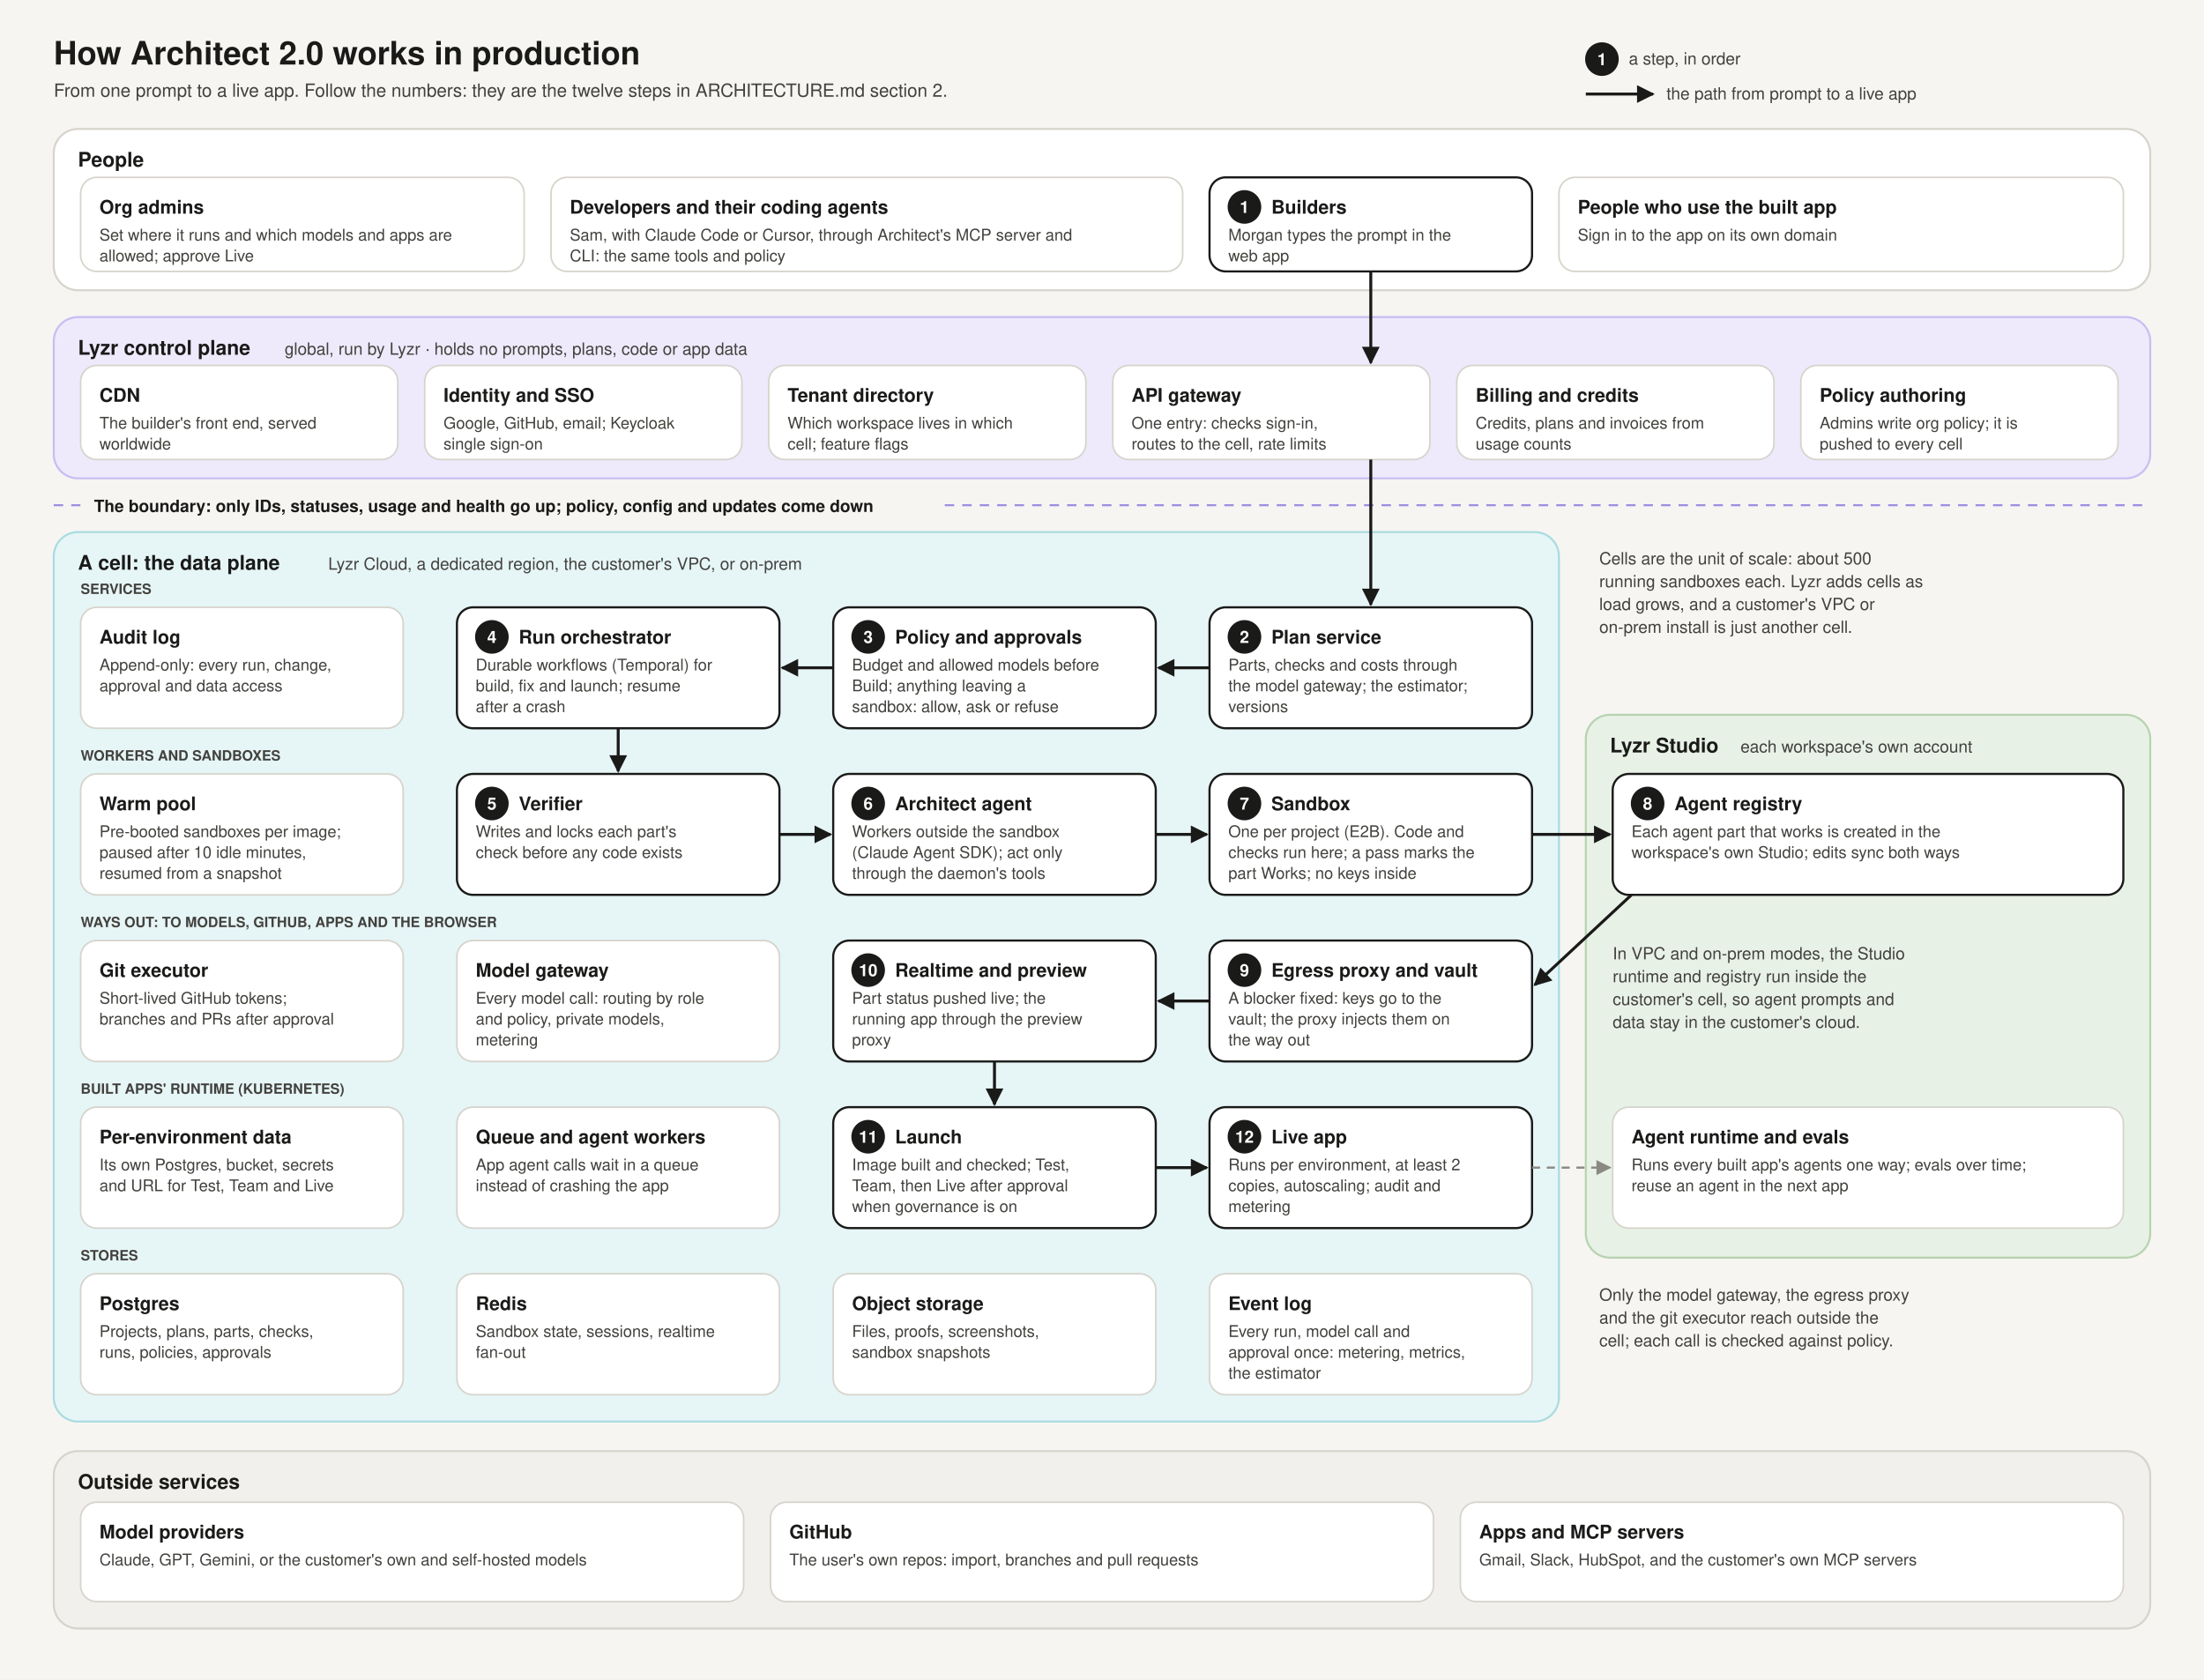
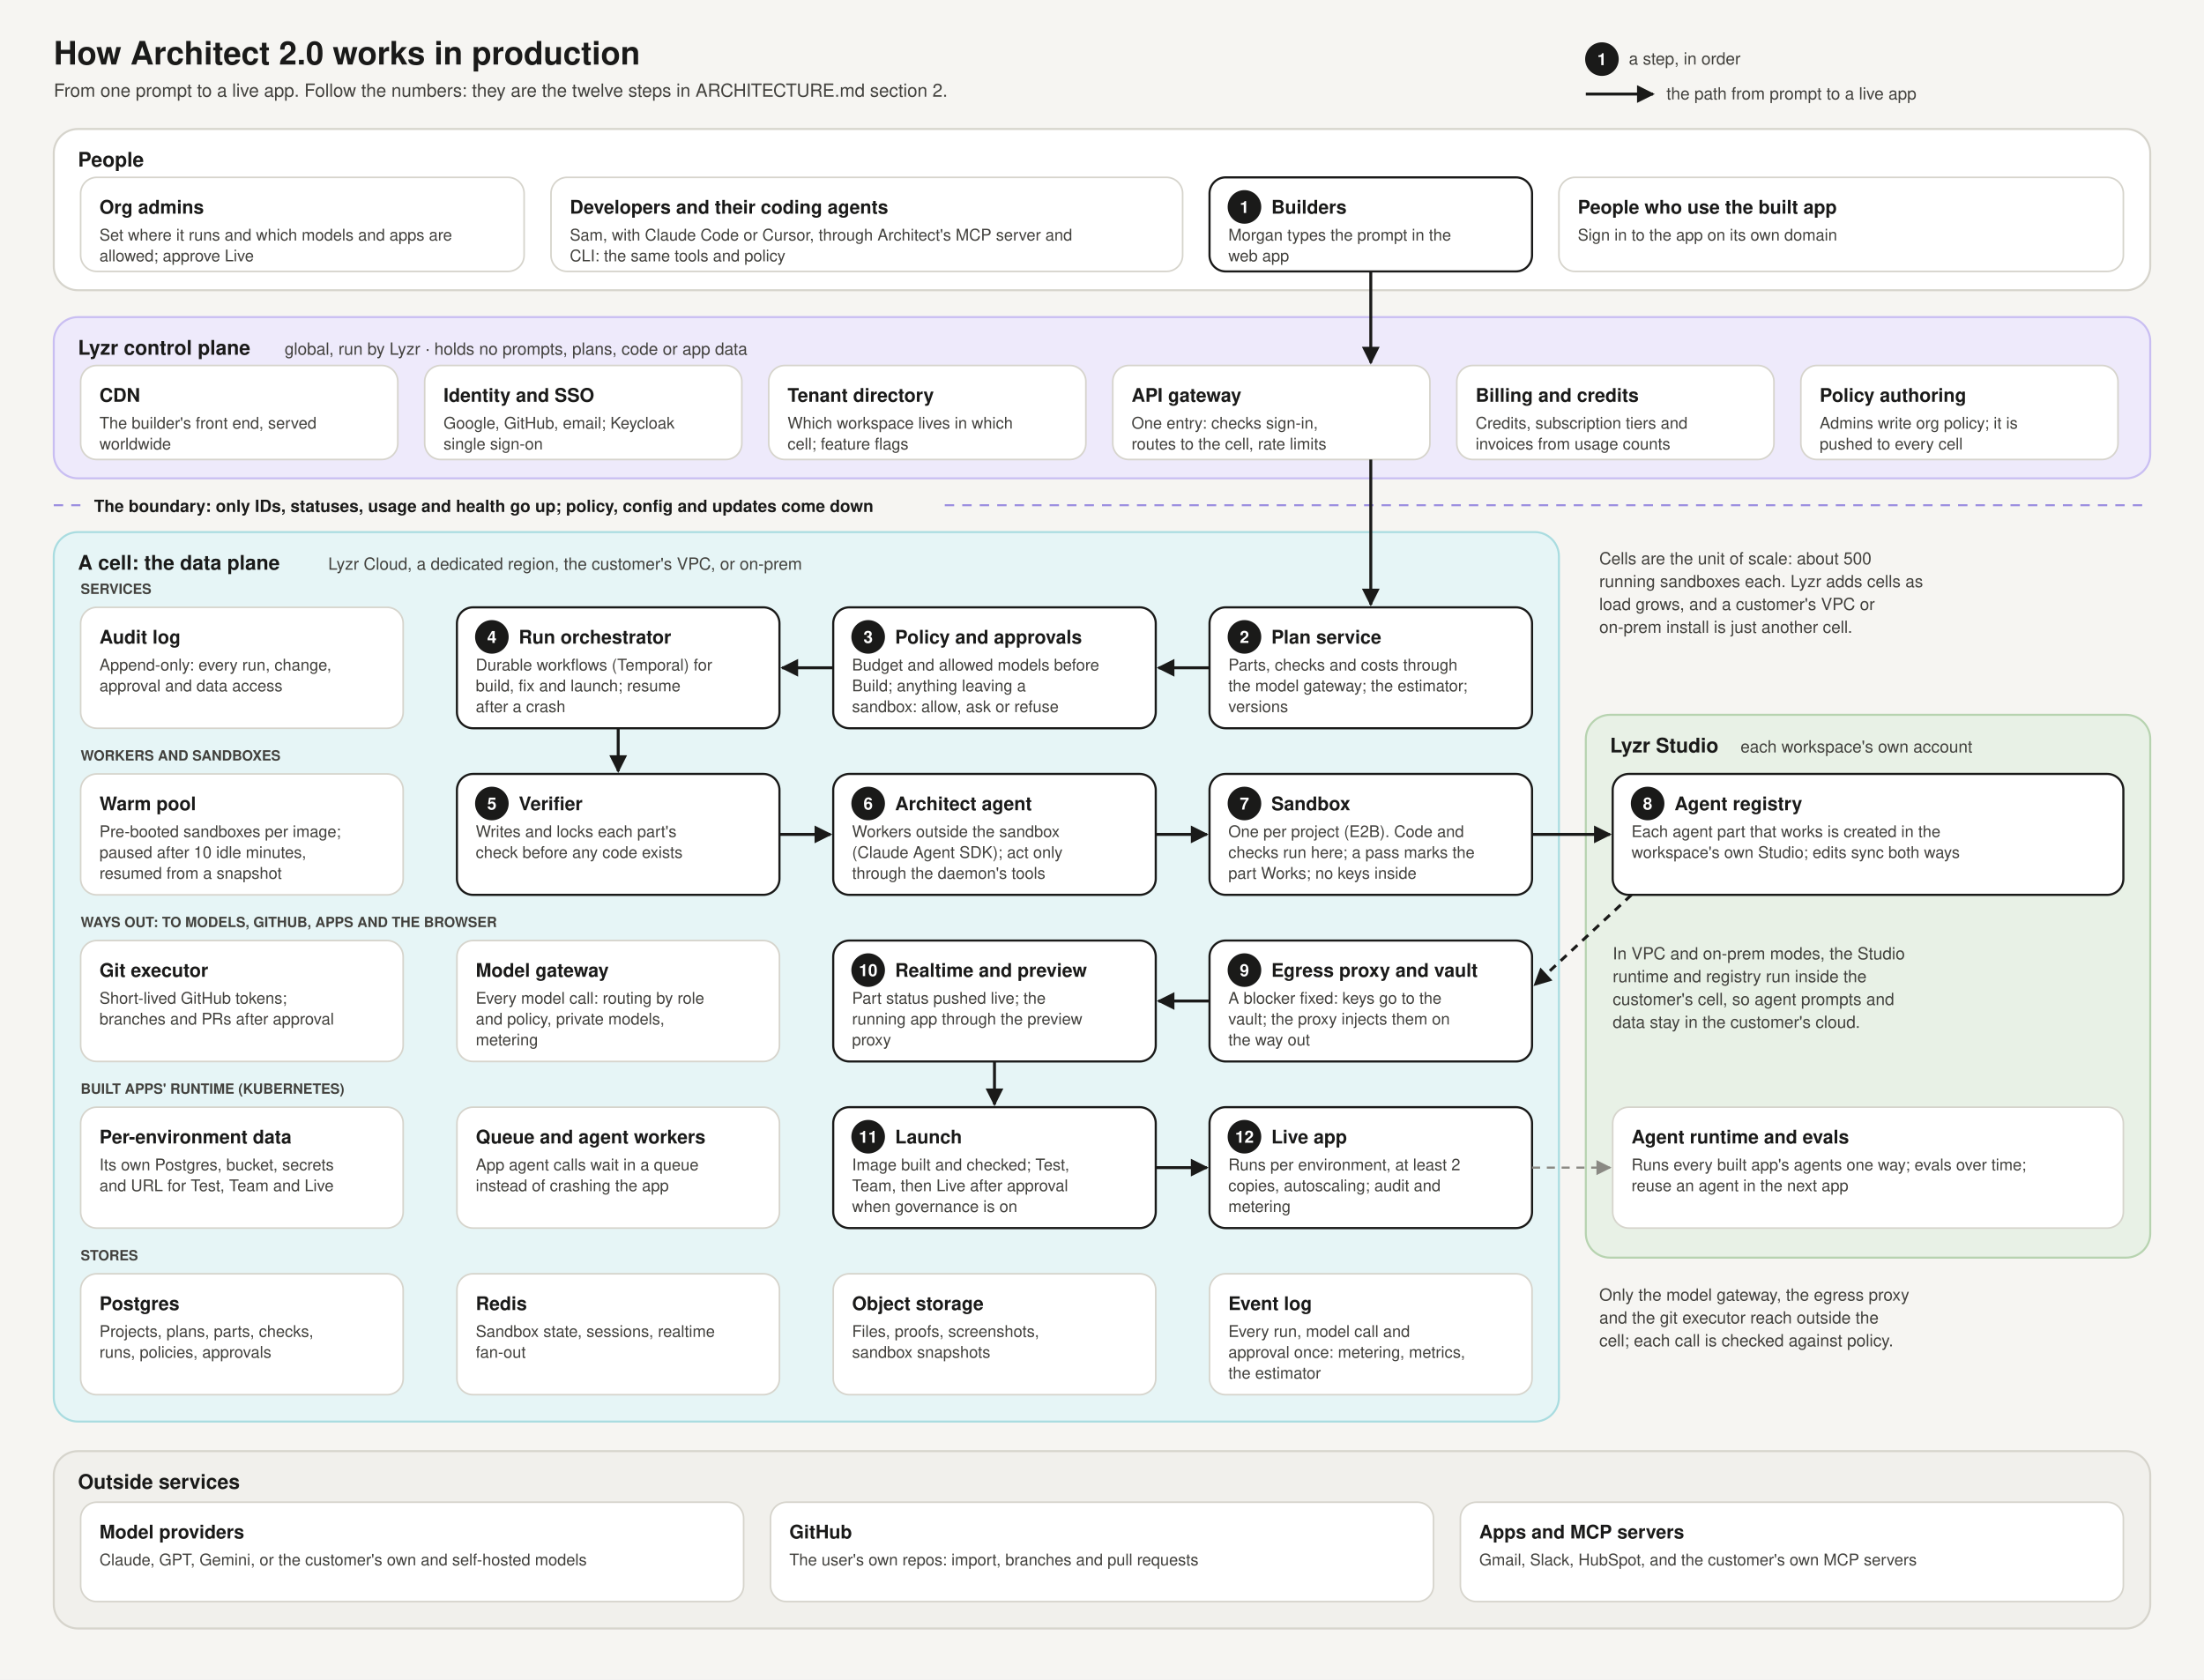
<svg xmlns="http://www.w3.org/2000/svg" viewBox="0 0 1640 1250" width="1640" height="1250" font-family="Helvetica, Arial, sans-serif">
  <defs>
    <marker id="p" viewBox="0 0 10 10" refX="9" refY="5" markerWidth="6" markerHeight="6" orient="auto-start-reverse">
      <path d="M0,0 L10,5 L0,10 z" fill="#1A1A19" />
    </marker>
    <marker id="g" viewBox="0 0 10 10" refX="9" refY="5" markerWidth="7" markerHeight="7" orient="auto-start-reverse">
      <path d="M0,0 L10,5 L0,10 z" fill="#8A8983" />
    </marker>
  </defs>
  <rect width="1640" height="1250" fill="#F6F5F2" />
  <text x="40" y="48" font-size="24" font-weight="700" fill="#1A1A19" text-anchor="start">How Architect 2.0 works in production</text>
  <text x="40" y="72" font-size="13.5" font-weight="400" fill="#42413D" text-anchor="start">From one prompt to a live app. Follow the numbers: they are the twelve steps in ARCHITECTURE.md section 2.</text>
  <circle cx="1192" cy="44" r="12.5" fill="#1A1A19" />
  <text x="1192" y="48.5" font-size="12.5" font-weight="700" fill="#FFFFFF" text-anchor="middle">1</text>
  <text x="1212" y="48" font-size="12.5" font-weight="400" fill="#42413D" text-anchor="start">a step, in order</text>
  <line x1="1180" y1="70" x2="1230" y2="70" stroke="#1A1A19" stroke-width="2.2" marker-end="url(#p)" />
  <text x="1240" y="74" font-size="12.5" font-weight="400" fill="#42413D" text-anchor="start">the path from prompt to a live app</text>
  <rect x="40" y="96" width="1560" height="120" rx="18" fill="#FFFFFF" stroke="#D6D4CC" stroke-width="1.5" />
  <text x="58" y="124" font-size="15" font-weight="700" fill="#1A1A19" text-anchor="start">People</text>
  <rect x="60" y="132" width="330" height="70" rx="12" fill="#FFFFFF" stroke="#D6D4CC" stroke-width="1.2" />
  <text x="74" y="159" font-size="14" font-weight="700" fill="#1A1A19" text-anchor="start">Org admins</text>
  <text x="74" y="179.0" font-size="12" font-weight="400" fill="#42413D" text-anchor="start">Set where it runs and which models and apps are</text>
  <text x="74" y="194.5" font-size="12" font-weight="400" fill="#42413D" text-anchor="start">allowed; approve Live</text>
  <rect x="410" y="132" width="470" height="70" rx="12" fill="#FFFFFF" stroke="#D6D4CC" stroke-width="1.2" />
  <text x="424" y="159" font-size="14" font-weight="700" fill="#1A1A19" text-anchor="start">Developers and their coding agents</text>
  <text x="424" y="179.0" font-size="12" font-weight="400" fill="#42413D" text-anchor="start">Sam, with Claude Code or Cursor, through Architect's MCP server and</text>
  <text x="424" y="194.5" font-size="12" font-weight="400" fill="#42413D" text-anchor="start">CLI: the same tools and policy</text>
  <rect x="900" y="132" width="240" height="70" rx="12" fill="#FFFFFF" stroke="#1A1A19" stroke-width="1.6" />
  <circle cx="926" cy="154" r="12.5" fill="#1A1A19" />
  <text x="926" y="158.5" font-size="12.5" font-weight="700" fill="#FFFFFF" text-anchor="middle">1</text>
  <text x="946" y="159" font-size="14" font-weight="700" fill="#1A1A19" text-anchor="start">Builders</text>
  <text x="914" y="179.0" font-size="12" font-weight="400" fill="#42413D" text-anchor="start">Morgan types the prompt in the</text>
  <text x="914" y="194.5" font-size="12" font-weight="400" fill="#42413D" text-anchor="start">web app</text>
  <rect x="1160" y="132" width="420" height="70" rx="12" fill="#FFFFFF" stroke="#D6D4CC" stroke-width="1.2" />
  <text x="1174" y="159" font-size="14" font-weight="700" fill="#1A1A19" text-anchor="start">People who use the built app</text>
  <text x="1174" y="179.0" font-size="12" font-weight="400" fill="#42413D" text-anchor="start">Sign in to the app on its own domain</text>
  <rect x="40" y="236" width="1560" height="120" rx="18" fill="#EEEAFB" stroke="#C9BEF2" stroke-width="1.5" />
  <text x="58" y="264" font-size="15" font-weight="700" fill="#1A1A19" text-anchor="start">Lyzr control plane</text>
  <text x="211.8" y="264" font-size="12.5" font-weight="400" fill="#42413D" text-anchor="start">global, run by Lyzr · holds no prompts, plans, code or app data</text>
  <rect x="60" y="272" width="236" height="70" rx="12" fill="#FFFFFF" stroke="#D6D4CC" stroke-width="1.2" />
  <text x="74" y="299" font-size="14" font-weight="700" fill="#1A1A19" text-anchor="start">CDN</text>
  <text x="74" y="319.0" font-size="12" font-weight="400" fill="#42413D" text-anchor="start">The builder's front end, served</text>
  <text x="74" y="334.5" font-size="12" font-weight="400" fill="#42413D" text-anchor="start">worldwide</text>
  <rect x="316" y="272" width="236" height="70" rx="12" fill="#FFFFFF" stroke="#D6D4CC" stroke-width="1.2" />
  <text x="330" y="299" font-size="14" font-weight="700" fill="#1A1A19" text-anchor="start">Identity and SSO</text>
  <text x="330" y="319.0" font-size="12" font-weight="400" fill="#42413D" text-anchor="start">Google, GitHub, email; Keycloak</text>
  <text x="330" y="334.5" font-size="12" font-weight="400" fill="#42413D" text-anchor="start">single sign-on</text>
  <rect x="572" y="272" width="236" height="70" rx="12" fill="#FFFFFF" stroke="#D6D4CC" stroke-width="1.2" />
  <text x="586" y="299" font-size="14" font-weight="700" fill="#1A1A19" text-anchor="start">Tenant directory</text>
  <text x="586" y="319.0" font-size="12" font-weight="400" fill="#42413D" text-anchor="start">Which workspace lives in which</text>
  <text x="586" y="334.5" font-size="12" font-weight="400" fill="#42413D" text-anchor="start">cell; feature flags</text>
  <rect x="828" y="272" width="236" height="70" rx="12" fill="#FFFFFF" stroke="#D6D4CC" stroke-width="1.2" />
  <text x="842" y="299" font-size="14" font-weight="700" fill="#1A1A19" text-anchor="start">API gateway</text>
  <text x="842" y="319.0" font-size="12" font-weight="400" fill="#42413D" text-anchor="start">One entry: checks sign-in,</text>
  <text x="842" y="334.5" font-size="12" font-weight="400" fill="#42413D" text-anchor="start">routes to the cell, rate limits</text>
  <rect x="1084" y="272" width="236" height="70" rx="12" fill="#FFFFFF" stroke="#D6D4CC" stroke-width="1.2" />
  <text x="1098" y="299" font-size="14" font-weight="700" fill="#1A1A19" text-anchor="start">Billing and credits</text>
-   <text x="1098" y="319.0" font-size="12" font-weight="400" fill="#42413D" text-anchor="start">Credits, plans and invoices from</text>
-   <text x="1098" y="334.5" font-size="12" font-weight="400" fill="#42413D" text-anchor="start">usage counts</text>
+   <text x="1098" y="319.0" font-size="12" font-weight="400" fill="#42413D" text-anchor="start">Credits, subscription tiers and</text>
+   <text x="1098" y="334.5" font-size="12" font-weight="400" fill="#42413D" text-anchor="start">invoices from usage counts</text>
  <rect x="1340" y="272" width="236" height="70" rx="12" fill="#FFFFFF" stroke="#D6D4CC" stroke-width="1.2" />
  <text x="1354" y="299" font-size="14" font-weight="700" fill="#1A1A19" text-anchor="start">Policy authoring</text>
  <text x="1354" y="319.0" font-size="12" font-weight="400" fill="#42413D" text-anchor="start">Admins write org policy; it is</text>
  <text x="1354" y="334.5" font-size="12" font-weight="400" fill="#42413D" text-anchor="start">pushed to every cell</text>
  <line x1="40" y1="376" x2="1600" y2="376" stroke="#9C8FE0" stroke-width="1.5" stroke-dasharray="7 6" />
  <rect x="60" y="366" width="640" height="20" fill="#F6F5F2" />
  <text x="70" y="381" font-size="12.5" font-weight="600" fill="#1A1A19" text-anchor="start">The boundary: only IDs, statuses, usage and health go up; policy, config and updates come down</text>
  <rect x="40" y="396" width="1120" height="662" rx="18" fill="#E6F5F6" stroke="#A9DCE0" stroke-width="1.5" />
  <text x="58" y="424" font-size="15" font-weight="700" fill="#1A1A19" text-anchor="start">A cell: the data plane</text>
  <text x="244.2" y="424" font-size="12.5" font-weight="400" fill="#42413D" text-anchor="start">Lyzr Cloud, a dedicated region, the customer's VPC, or on-prem</text>
  <text x="60" y="442" font-size="10.5" font-weight="700" fill="#42413D" text-anchor="start">SERVICES</text>
  <rect x="60" y="452" width="240" height="90" rx="12" fill="#FFFFFF" stroke="#D6D4CC" stroke-width="1.2" />
  <text x="74" y="479" font-size="14" font-weight="700" fill="#1A1A19" text-anchor="start">Audit log</text>
  <text x="74" y="499.0" font-size="12" font-weight="400" fill="#42413D" text-anchor="start">Append-only: every run, change,</text>
  <text x="74" y="514.5" font-size="12" font-weight="400" fill="#42413D" text-anchor="start">approval and data access</text>
  <rect x="340" y="452" width="240" height="90" rx="12" fill="#FFFFFF" stroke="#1A1A19" stroke-width="1.6" />
  <circle cx="366" cy="474" r="12.5" fill="#1A1A19" />
  <text x="366" y="478.5" font-size="12.5" font-weight="700" fill="#FFFFFF" text-anchor="middle">4</text>
  <text x="386" y="479" font-size="14" font-weight="700" fill="#1A1A19" text-anchor="start">Run orchestrator</text>
  <text x="354" y="499.0" font-size="12" font-weight="400" fill="#42413D" text-anchor="start">Durable workflows (Temporal) for</text>
  <text x="354" y="514.5" font-size="12" font-weight="400" fill="#42413D" text-anchor="start">build, fix and launch; resume</text>
  <text x="354" y="530.0" font-size="12" font-weight="400" fill="#42413D" text-anchor="start">after a crash</text>
  <rect x="620" y="452" width="240" height="90" rx="12" fill="#FFFFFF" stroke="#1A1A19" stroke-width="1.6" />
  <circle cx="646" cy="474" r="12.5" fill="#1A1A19" />
  <text x="646" y="478.5" font-size="12.5" font-weight="700" fill="#FFFFFF" text-anchor="middle">3</text>
  <text x="666" y="479" font-size="14" font-weight="700" fill="#1A1A19" text-anchor="start">Policy and approvals</text>
  <text x="634" y="499.0" font-size="12" font-weight="400" fill="#42413D" text-anchor="start">Budget and allowed models before</text>
  <text x="634" y="514.5" font-size="12" font-weight="400" fill="#42413D" text-anchor="start">Build; anything leaving a</text>
  <text x="634" y="530.0" font-size="12" font-weight="400" fill="#42413D" text-anchor="start">sandbox: allow, ask or refuse</text>
  <rect x="900" y="452" width="240" height="90" rx="12" fill="#FFFFFF" stroke="#1A1A19" stroke-width="1.6" />
  <circle cx="926" cy="474" r="12.5" fill="#1A1A19" />
  <text x="926" y="478.5" font-size="12.5" font-weight="700" fill="#FFFFFF" text-anchor="middle">2</text>
  <text x="946" y="479" font-size="14" font-weight="700" fill="#1A1A19" text-anchor="start">Plan service</text>
  <text x="914" y="499.0" font-size="12" font-weight="400" fill="#42413D" text-anchor="start">Parts, checks and costs through</text>
  <text x="914" y="514.5" font-size="12" font-weight="400" fill="#42413D" text-anchor="start">the model gateway; the estimator;</text>
  <text x="914" y="530.0" font-size="12" font-weight="400" fill="#42413D" text-anchor="start">versions</text>
  <text x="60" y="566" font-size="10.5" font-weight="700" fill="#42413D" text-anchor="start">WORKERS AND SANDBOXES</text>
  <rect x="60" y="576" width="240" height="90" rx="12" fill="#FFFFFF" stroke="#D6D4CC" stroke-width="1.2" />
  <text x="74" y="603" font-size="14" font-weight="700" fill="#1A1A19" text-anchor="start">Warm pool</text>
  <text x="74" y="623.0" font-size="12" font-weight="400" fill="#42413D" text-anchor="start">Pre-booted sandboxes per image;</text>
  <text x="74" y="638.5" font-size="12" font-weight="400" fill="#42413D" text-anchor="start">paused after 10 idle minutes,</text>
  <text x="74" y="654.0" font-size="12" font-weight="400" fill="#42413D" text-anchor="start">resumed from a snapshot</text>
  <rect x="340" y="576" width="240" height="90" rx="12" fill="#FFFFFF" stroke="#1A1A19" stroke-width="1.6" />
  <circle cx="366" cy="598" r="12.5" fill="#1A1A19" />
  <text x="366" y="602.5" font-size="12.5" font-weight="700" fill="#FFFFFF" text-anchor="middle">5</text>
  <text x="386" y="603" font-size="14" font-weight="700" fill="#1A1A19" text-anchor="start">Verifier</text>
  <text x="354" y="623.0" font-size="12" font-weight="400" fill="#42413D" text-anchor="start">Writes and locks each part's</text>
  <text x="354" y="638.5" font-size="12" font-weight="400" fill="#42413D" text-anchor="start">check before any code exists</text>
  <rect x="620" y="576" width="240" height="90" rx="12" fill="#FFFFFF" stroke="#1A1A19" stroke-width="1.6" />
  <circle cx="646" cy="598" r="12.5" fill="#1A1A19" />
  <text x="646" y="602.5" font-size="12.5" font-weight="700" fill="#FFFFFF" text-anchor="middle">6</text>
  <text x="666" y="603" font-size="14" font-weight="700" fill="#1A1A19" text-anchor="start">Architect agent</text>
  <text x="634" y="623.0" font-size="12" font-weight="400" fill="#42413D" text-anchor="start">Workers outside the sandbox</text>
  <text x="634" y="638.5" font-size="12" font-weight="400" fill="#42413D" text-anchor="start">(Claude Agent SDK); act only</text>
  <text x="634" y="654.0" font-size="12" font-weight="400" fill="#42413D" text-anchor="start">through the daemon's tools</text>
  <rect x="900" y="576" width="240" height="90" rx="12" fill="#FFFFFF" stroke="#1A1A19" stroke-width="1.6" />
  <circle cx="926" cy="598" r="12.5" fill="#1A1A19" />
  <text x="926" y="602.5" font-size="12.5" font-weight="700" fill="#FFFFFF" text-anchor="middle">7</text>
  <text x="946" y="603" font-size="14" font-weight="700" fill="#1A1A19" text-anchor="start">Sandbox</text>
  <text x="914" y="623.0" font-size="12" font-weight="400" fill="#42413D" text-anchor="start">One per project (E2B). Code and</text>
  <text x="914" y="638.5" font-size="12" font-weight="400" fill="#42413D" text-anchor="start">checks run here; a pass marks the</text>
  <text x="914" y="654.0" font-size="12" font-weight="400" fill="#42413D" text-anchor="start">part Works; no keys inside</text>
  <text x="60" y="690" font-size="10.5" font-weight="700" fill="#42413D" text-anchor="start">WAYS OUT: TO MODELS, GITHUB, APPS AND THE BROWSER</text>
  <rect x="60" y="700" width="240" height="90" rx="12" fill="#FFFFFF" stroke="#D6D4CC" stroke-width="1.2" />
  <text x="74" y="727" font-size="14" font-weight="700" fill="#1A1A19" text-anchor="start">Git executor</text>
  <text x="74" y="747.0" font-size="12" font-weight="400" fill="#42413D" text-anchor="start">Short-lived GitHub tokens;</text>
  <text x="74" y="762.5" font-size="12" font-weight="400" fill="#42413D" text-anchor="start">branches and PRs after approval</text>
  <rect x="340" y="700" width="240" height="90" rx="12" fill="#FFFFFF" stroke="#D6D4CC" stroke-width="1.2" />
  <text x="354" y="727" font-size="14" font-weight="700" fill="#1A1A19" text-anchor="start">Model gateway</text>
  <text x="354" y="747.0" font-size="12" font-weight="400" fill="#42413D" text-anchor="start">Every model call: routing by role</text>
  <text x="354" y="762.5" font-size="12" font-weight="400" fill="#42413D" text-anchor="start">and policy, private models,</text>
  <text x="354" y="778.0" font-size="12" font-weight="400" fill="#42413D" text-anchor="start">metering</text>
  <rect x="620" y="700" width="240" height="90" rx="12" fill="#FFFFFF" stroke="#1A1A19" stroke-width="1.6" />
  <circle cx="646" cy="722" r="12.5" fill="#1A1A19" />
  <text x="646" y="726.5" font-size="12.5" font-weight="700" fill="#FFFFFF" text-anchor="middle">10</text>
  <text x="666" y="727" font-size="14" font-weight="700" fill="#1A1A19" text-anchor="start">Realtime and preview</text>
  <text x="634" y="747.0" font-size="12" font-weight="400" fill="#42413D" text-anchor="start">Part status pushed live; the</text>
  <text x="634" y="762.5" font-size="12" font-weight="400" fill="#42413D" text-anchor="start">running app through the preview</text>
  <text x="634" y="778.0" font-size="12" font-weight="400" fill="#42413D" text-anchor="start">proxy</text>
  <rect x="900" y="700" width="240" height="90" rx="12" fill="#FFFFFF" stroke="#1A1A19" stroke-width="1.6" />
  <circle cx="926" cy="722" r="12.5" fill="#1A1A19" />
  <text x="926" y="726.5" font-size="12.5" font-weight="700" fill="#FFFFFF" text-anchor="middle">9</text>
  <text x="946" y="727" font-size="14" font-weight="700" fill="#1A1A19" text-anchor="start">Egress proxy and vault</text>
  <text x="914" y="747.0" font-size="12" font-weight="400" fill="#42413D" text-anchor="start">A blocker fixed: keys go to the</text>
  <text x="914" y="762.5" font-size="12" font-weight="400" fill="#42413D" text-anchor="start">vault; the proxy injects them on</text>
  <text x="914" y="778.0" font-size="12" font-weight="400" fill="#42413D" text-anchor="start">the way out</text>
  <text x="60" y="814" font-size="10.5" font-weight="700" fill="#42413D" text-anchor="start">BUILT APPS' RUNTIME (KUBERNETES)</text>
  <rect x="60" y="824" width="240" height="90" rx="12" fill="#FFFFFF" stroke="#D6D4CC" stroke-width="1.2" />
  <text x="74" y="851" font-size="14" font-weight="700" fill="#1A1A19" text-anchor="start">Per-environment data</text>
  <text x="74" y="871.0" font-size="12" font-weight="400" fill="#42413D" text-anchor="start">Its own Postgres, bucket, secrets</text>
  <text x="74" y="886.5" font-size="12" font-weight="400" fill="#42413D" text-anchor="start">and URL for Test, Team and Live</text>
  <rect x="340" y="824" width="240" height="90" rx="12" fill="#FFFFFF" stroke="#D6D4CC" stroke-width="1.2" />
  <text x="354" y="851" font-size="14" font-weight="700" fill="#1A1A19" text-anchor="start">Queue and agent workers</text>
  <text x="354" y="871.0" font-size="12" font-weight="400" fill="#42413D" text-anchor="start">App agent calls wait in a queue</text>
  <text x="354" y="886.5" font-size="12" font-weight="400" fill="#42413D" text-anchor="start">instead of crashing the app</text>
  <rect x="620" y="824" width="240" height="90" rx="12" fill="#FFFFFF" stroke="#1A1A19" stroke-width="1.6" />
  <circle cx="646" cy="846" r="12.5" fill="#1A1A19" />
  <text x="646" y="850.5" font-size="12.5" font-weight="700" fill="#FFFFFF" text-anchor="middle">11</text>
  <text x="666" y="851" font-size="14" font-weight="700" fill="#1A1A19" text-anchor="start">Launch</text>
  <text x="634" y="871.0" font-size="12" font-weight="400" fill="#42413D" text-anchor="start">Image built and checked; Test,</text>
  <text x="634" y="886.5" font-size="12" font-weight="400" fill="#42413D" text-anchor="start">Team, then Live after approval</text>
  <text x="634" y="902.0" font-size="12" font-weight="400" fill="#42413D" text-anchor="start">when governance is on</text>
  <rect x="900" y="824" width="240" height="90" rx="12" fill="#FFFFFF" stroke="#1A1A19" stroke-width="1.6" />
  <circle cx="926" cy="846" r="12.5" fill="#1A1A19" />
  <text x="926" y="850.5" font-size="12.5" font-weight="700" fill="#FFFFFF" text-anchor="middle">12</text>
  <text x="946" y="851" font-size="14" font-weight="700" fill="#1A1A19" text-anchor="start">Live app</text>
  <text x="914" y="871.0" font-size="12" font-weight="400" fill="#42413D" text-anchor="start">Runs per environment, at least 2</text>
  <text x="914" y="886.5" font-size="12" font-weight="400" fill="#42413D" text-anchor="start">copies, autoscaling; audit and</text>
  <text x="914" y="902.0" font-size="12" font-weight="400" fill="#42413D" text-anchor="start">metering</text>
  <text x="60" y="938" font-size="10.5" font-weight="700" fill="#42413D" text-anchor="start">STORES</text>
  <rect x="60" y="948" width="240" height="90" rx="12" fill="#FFFFFF" stroke="#D6D4CC" stroke-width="1.2" />
  <text x="74" y="975" font-size="14" font-weight="700" fill="#1A1A19" text-anchor="start">Postgres</text>
  <text x="74" y="995.0" font-size="12" font-weight="400" fill="#42413D" text-anchor="start">Projects, plans, parts, checks,</text>
  <text x="74" y="1010.5" font-size="12" font-weight="400" fill="#42413D" text-anchor="start">runs, policies, approvals</text>
  <rect x="340" y="948" width="240" height="90" rx="12" fill="#FFFFFF" stroke="#D6D4CC" stroke-width="1.2" />
  <text x="354" y="975" font-size="14" font-weight="700" fill="#1A1A19" text-anchor="start">Redis</text>
  <text x="354" y="995.0" font-size="12" font-weight="400" fill="#42413D" text-anchor="start">Sandbox state, sessions, realtime</text>
  <text x="354" y="1010.5" font-size="12" font-weight="400" fill="#42413D" text-anchor="start">fan-out</text>
  <rect x="620" y="948" width="240" height="90" rx="12" fill="#FFFFFF" stroke="#D6D4CC" stroke-width="1.2" />
  <text x="634" y="975" font-size="14" font-weight="700" fill="#1A1A19" text-anchor="start">Object storage</text>
  <text x="634" y="995.0" font-size="12" font-weight="400" fill="#42413D" text-anchor="start">Files, proofs, screenshots,</text>
  <text x="634" y="1010.5" font-size="12" font-weight="400" fill="#42413D" text-anchor="start">sandbox snapshots</text>
  <rect x="900" y="948" width="240" height="90" rx="12" fill="#FFFFFF" stroke="#D6D4CC" stroke-width="1.2" />
  <text x="914" y="975" font-size="14" font-weight="700" fill="#1A1A19" text-anchor="start">Event log</text>
  <text x="914" y="995.0" font-size="12" font-weight="400" fill="#42413D" text-anchor="start">Every run, model call and</text>
  <text x="914" y="1010.5" font-size="12" font-weight="400" fill="#42413D" text-anchor="start">approval once: metering, metrics,</text>
  <text x="914" y="1026.0" font-size="12" font-weight="400" fill="#42413D" text-anchor="start">the estimator</text>
  <text x="1190" y="420" font-size="12.5" font-weight="400" fill="#42413D" text-anchor="start">Cells are the unit of scale: about 500</text>
  <text x="1190" y="437" font-size="12.5" font-weight="400" fill="#42413D" text-anchor="start">running sandboxes each. Lyzr adds cells as</text>
  <text x="1190" y="454" font-size="12.5" font-weight="400" fill="#42413D" text-anchor="start">load grows, and a customer's VPC or</text>
  <text x="1190" y="471" font-size="12.5" font-weight="400" fill="#42413D" text-anchor="start">on-prem install is just another cell.</text>
  <rect x="1180" y="532" width="420" height="404" rx="18" fill="#E8F1E6" stroke="#B7D3B0" stroke-width="1.5" />
  <text x="1198" y="560" font-size="15" font-weight="700" fill="#1A1A19" text-anchor="start">Lyzr Studio</text>
  <text x="1295.1" y="560" font-size="12.5" font-weight="400" fill="#42413D" text-anchor="start">each workspace's own account</text>
  <rect x="1200" y="576" width="380" height="90" rx="12" fill="#FFFFFF" stroke="#1A1A19" stroke-width="1.6" />
  <circle cx="1226" cy="598" r="12.5" fill="#1A1A19" />
  <text x="1226" y="602.5" font-size="12.5" font-weight="700" fill="#FFFFFF" text-anchor="middle">8</text>
  <text x="1246" y="603" font-size="14" font-weight="700" fill="#1A1A19" text-anchor="start">Agent registry</text>
  <text x="1214" y="623.0" font-size="12" font-weight="400" fill="#42413D" text-anchor="start">Each agent part that works is created in the</text>
  <text x="1214" y="638.5" font-size="12" font-weight="400" fill="#42413D" text-anchor="start">workspace's own Studio; edits sync both ways</text>
  <text x="1200" y="714" font-size="12.5" font-weight="400" fill="#42413D" text-anchor="start">In VPC and on-prem modes, the Studio</text>
  <text x="1200" y="731" font-size="12.5" font-weight="400" fill="#42413D" text-anchor="start">runtime and registry run inside the</text>
  <text x="1200" y="748" font-size="12.5" font-weight="400" fill="#42413D" text-anchor="start">customer's cell, so agent prompts and</text>
  <text x="1200" y="765" font-size="12.5" font-weight="400" fill="#42413D" text-anchor="start">data stay in the customer's cloud.</text>
  <rect x="1200" y="824" width="380" height="90" rx="12" fill="#FFFFFF" stroke="#D6D4CC" stroke-width="1.2" />
  <text x="1214" y="851" font-size="14" font-weight="700" fill="#1A1A19" text-anchor="start">Agent runtime and evals</text>
  <text x="1214" y="871.0" font-size="12" font-weight="400" fill="#42413D" text-anchor="start">Runs every built app's agents one way; evals over time;</text>
  <text x="1214" y="886.5" font-size="12" font-weight="400" fill="#42413D" text-anchor="start">reuse an agent in the next app</text>
  <text x="1190" y="968" font-size="12.5" font-weight="400" fill="#42413D" text-anchor="start">Only the model gateway, the egress proxy</text>
  <text x="1190" y="985" font-size="12.5" font-weight="400" fill="#42413D" text-anchor="start">and the git executor reach outside the</text>
  <text x="1190" y="1002" font-size="12.5" font-weight="400" fill="#42413D" text-anchor="start">cell; each call is checked against policy.</text>
  <rect x="40" y="1080" width="1560" height="132" rx="18" fill="#F1F0EC" stroke="#D6D4CC" stroke-width="1.5" />
  <text x="58" y="1108" font-size="15" font-weight="700" fill="#1A1A19" text-anchor="start">Outside services</text>
  <rect x="60" y="1118" width="493.333" height="74" rx="12" fill="#FFFFFF" stroke="#D6D4CC" stroke-width="1.2" />
  <text x="74" y="1145" font-size="14" font-weight="700" fill="#1A1A19" text-anchor="start">Model providers</text>
  <text x="74" y="1165.0" font-size="12" font-weight="400" fill="#42413D" text-anchor="start">Claude, GPT, Gemini, or the customer's own and self-hosted models</text>
  <rect x="573.333" y="1118" width="493.333" height="74" rx="12" fill="#FFFFFF" stroke="#D6D4CC" stroke-width="1.2" />
  <text x="587.333" y="1145" font-size="14" font-weight="700" fill="#1A1A19" text-anchor="start">GitHub</text>
  <text x="587.333" y="1165.0" font-size="12" font-weight="400" fill="#42413D" text-anchor="start">The user's own repos: import, branches and pull requests</text>
  <rect x="1086.667" y="1118" width="493.333" height="74" rx="12" fill="#FFFFFF" stroke="#D6D4CC" stroke-width="1.2" />
  <text x="1100.667" y="1145" font-size="14" font-weight="700" fill="#1A1A19" text-anchor="start">Apps and MCP servers</text>
  <text x="1100.667" y="1165.0" font-size="12" font-weight="400" fill="#42413D" text-anchor="start">Gmail, Slack, HubSpot, and the customer's own MCP servers</text>
  <line x1="1020" y1="202" x2="1020" y2="270" stroke="#1A1A19" stroke-width="2.2" marker-end="url(#p)" />
  <line x1="1020" y1="342" x2="1020" y2="450" stroke="#1A1A19" stroke-width="2.2" marker-end="url(#p)" />
  <line x1="900" y1="497.0" x2="862" y2="497.0" stroke="#1A1A19" stroke-width="2.2" marker-end="url(#p)" />
  <line x1="620" y1="497.0" x2="582" y2="497.0" stroke="#1A1A19" stroke-width="2.2" marker-end="url(#p)" />
  <line x1="460.0" y1="542" x2="460.0" y2="574" stroke="#1A1A19" stroke-width="2.2" marker-end="url(#p)" />
  <line x1="580" y1="621.0" x2="618" y2="621.0" stroke="#1A1A19" stroke-width="2.2" marker-end="url(#p)" />
  <line x1="860" y1="621.0" x2="898" y2="621.0" stroke="#1A1A19" stroke-width="2.2" marker-end="url(#p)" />
  <line x1="1140" y1="621.0" x2="1198" y2="621.0" stroke="#1A1A19" stroke-width="2.2" marker-end="url(#p)" />
-   <line x1="1214" y1="666" x2="1142" y2="733.0" stroke="#1A1A19" stroke-width="2.2" marker-end="url(#p)" />
+   <line x1="1214" y1="666" x2="1142" y2="733.0" stroke="#1A1A19" stroke-width="2.2" stroke-dasharray="6 5" marker-end="url(#p)" />
  <line x1="900" y1="745.0" x2="862" y2="745.0" stroke="#1A1A19" stroke-width="2.2" marker-end="url(#p)" />
  <line x1="740.0" y1="790" x2="740.0" y2="822" stroke="#1A1A19" stroke-width="2.2" marker-end="url(#p)" />
  <line x1="860" y1="869.0" x2="898" y2="869.0" stroke="#1A1A19" stroke-width="2.2" marker-end="url(#p)" />
  <line x1="1140" y1="869.0" x2="1198" y2="869.0" stroke="#8A8983" stroke-width="1.6" stroke-dasharray="6 5" marker-end="url(#g)" />
</svg>
